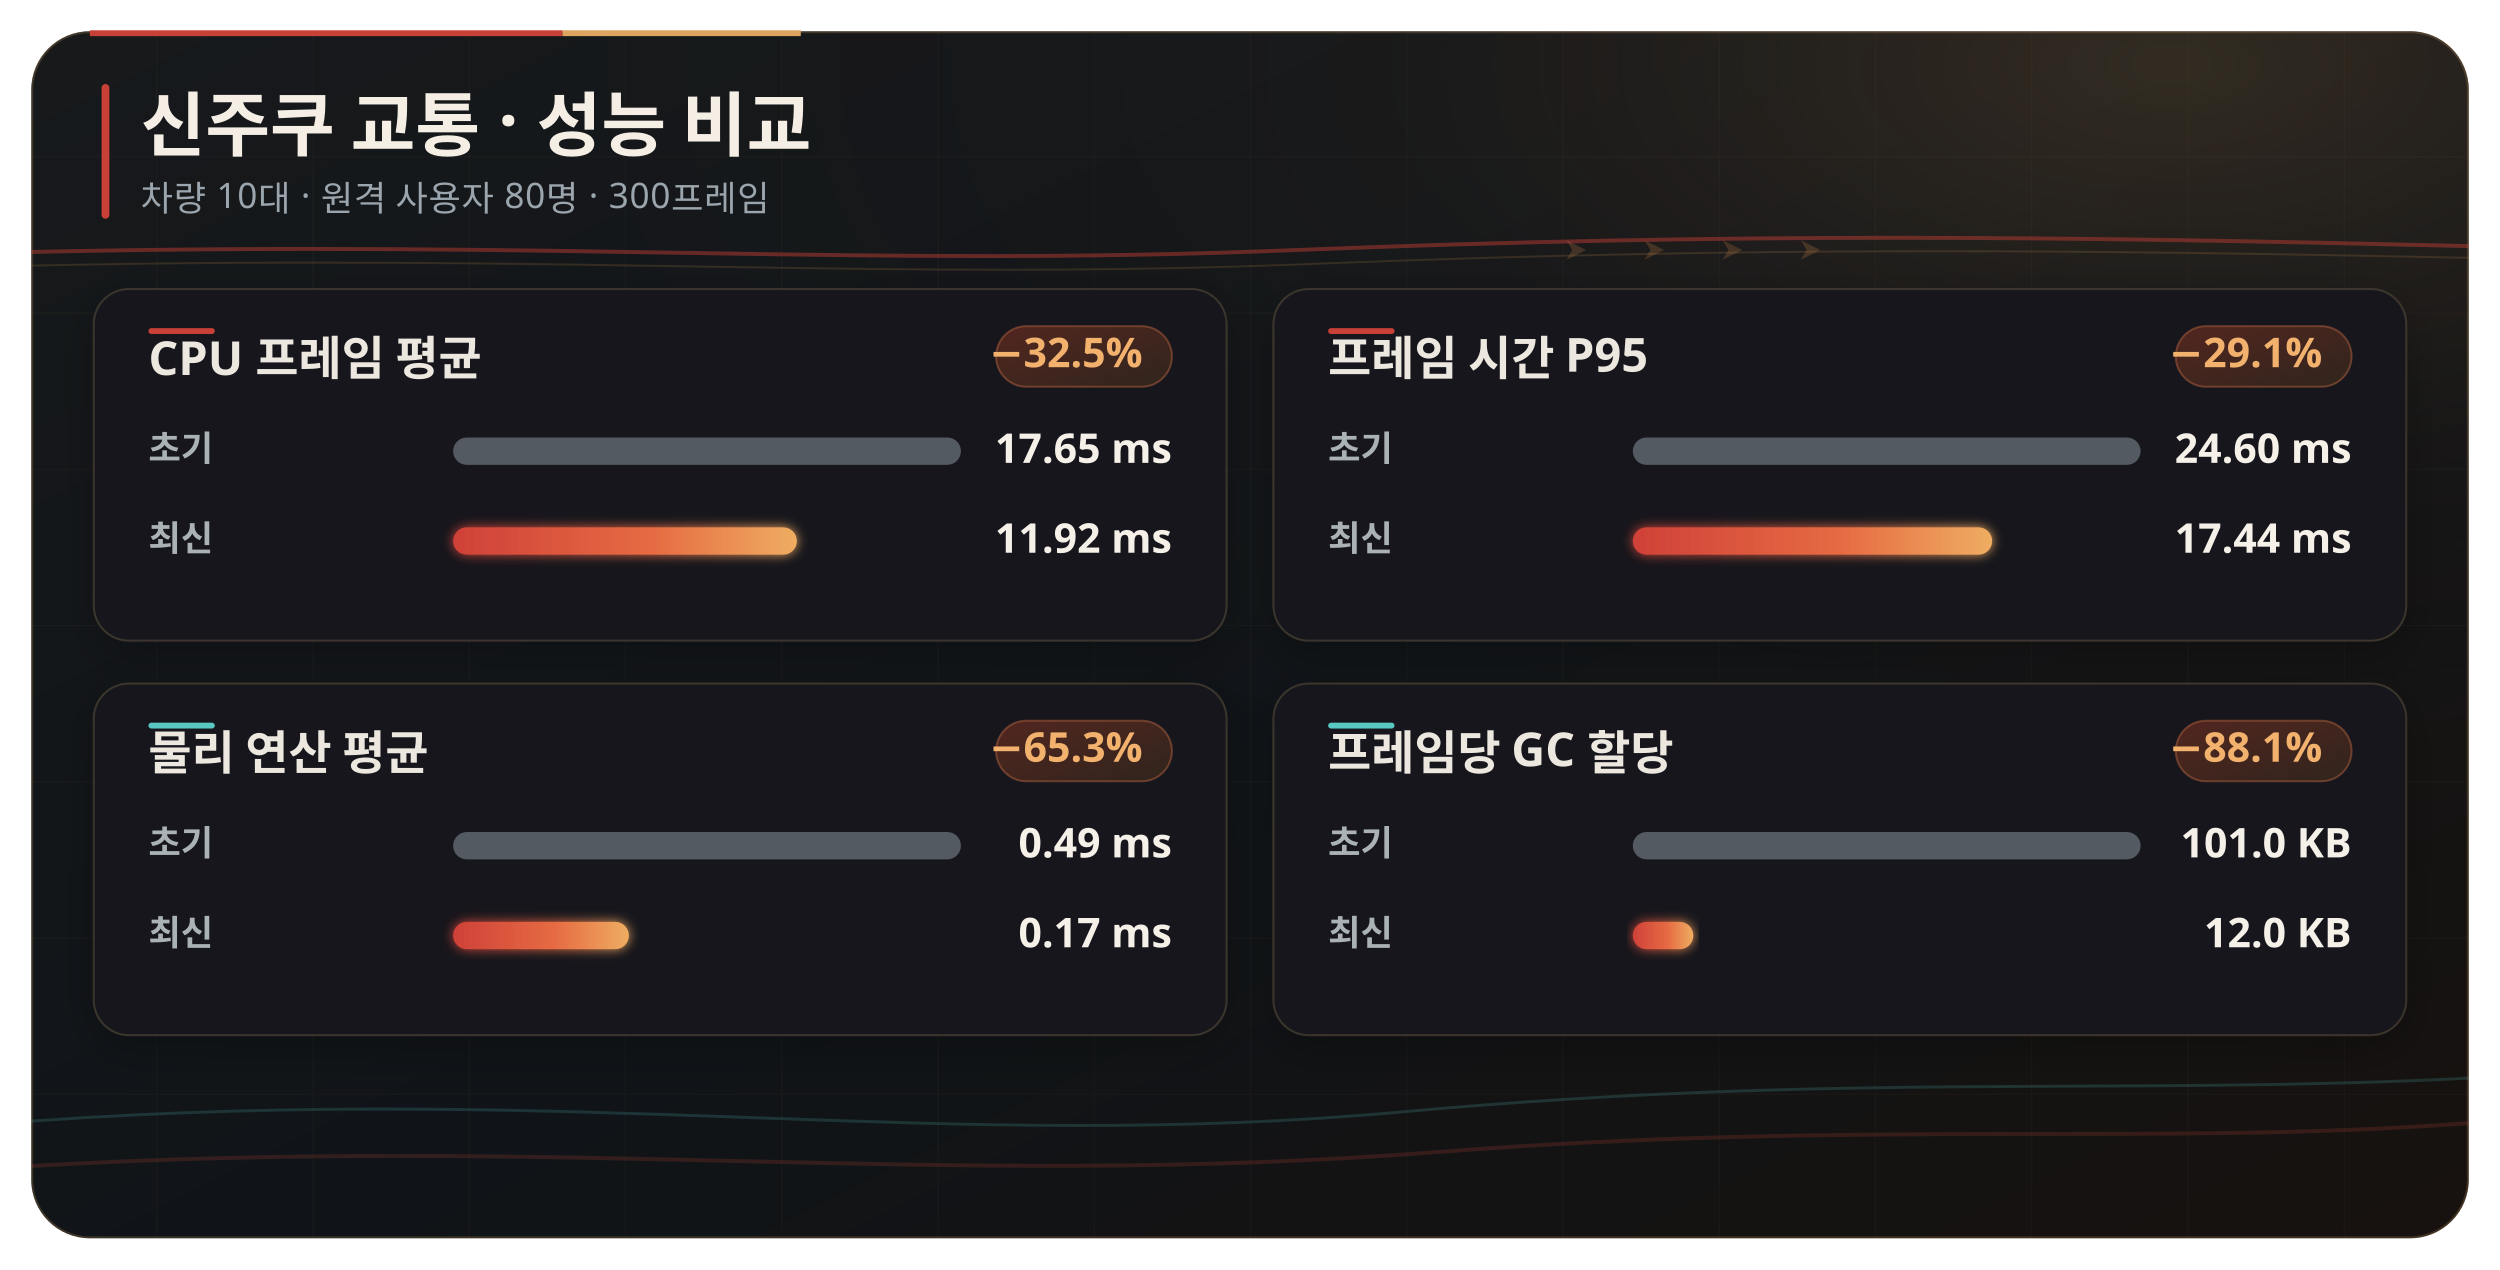
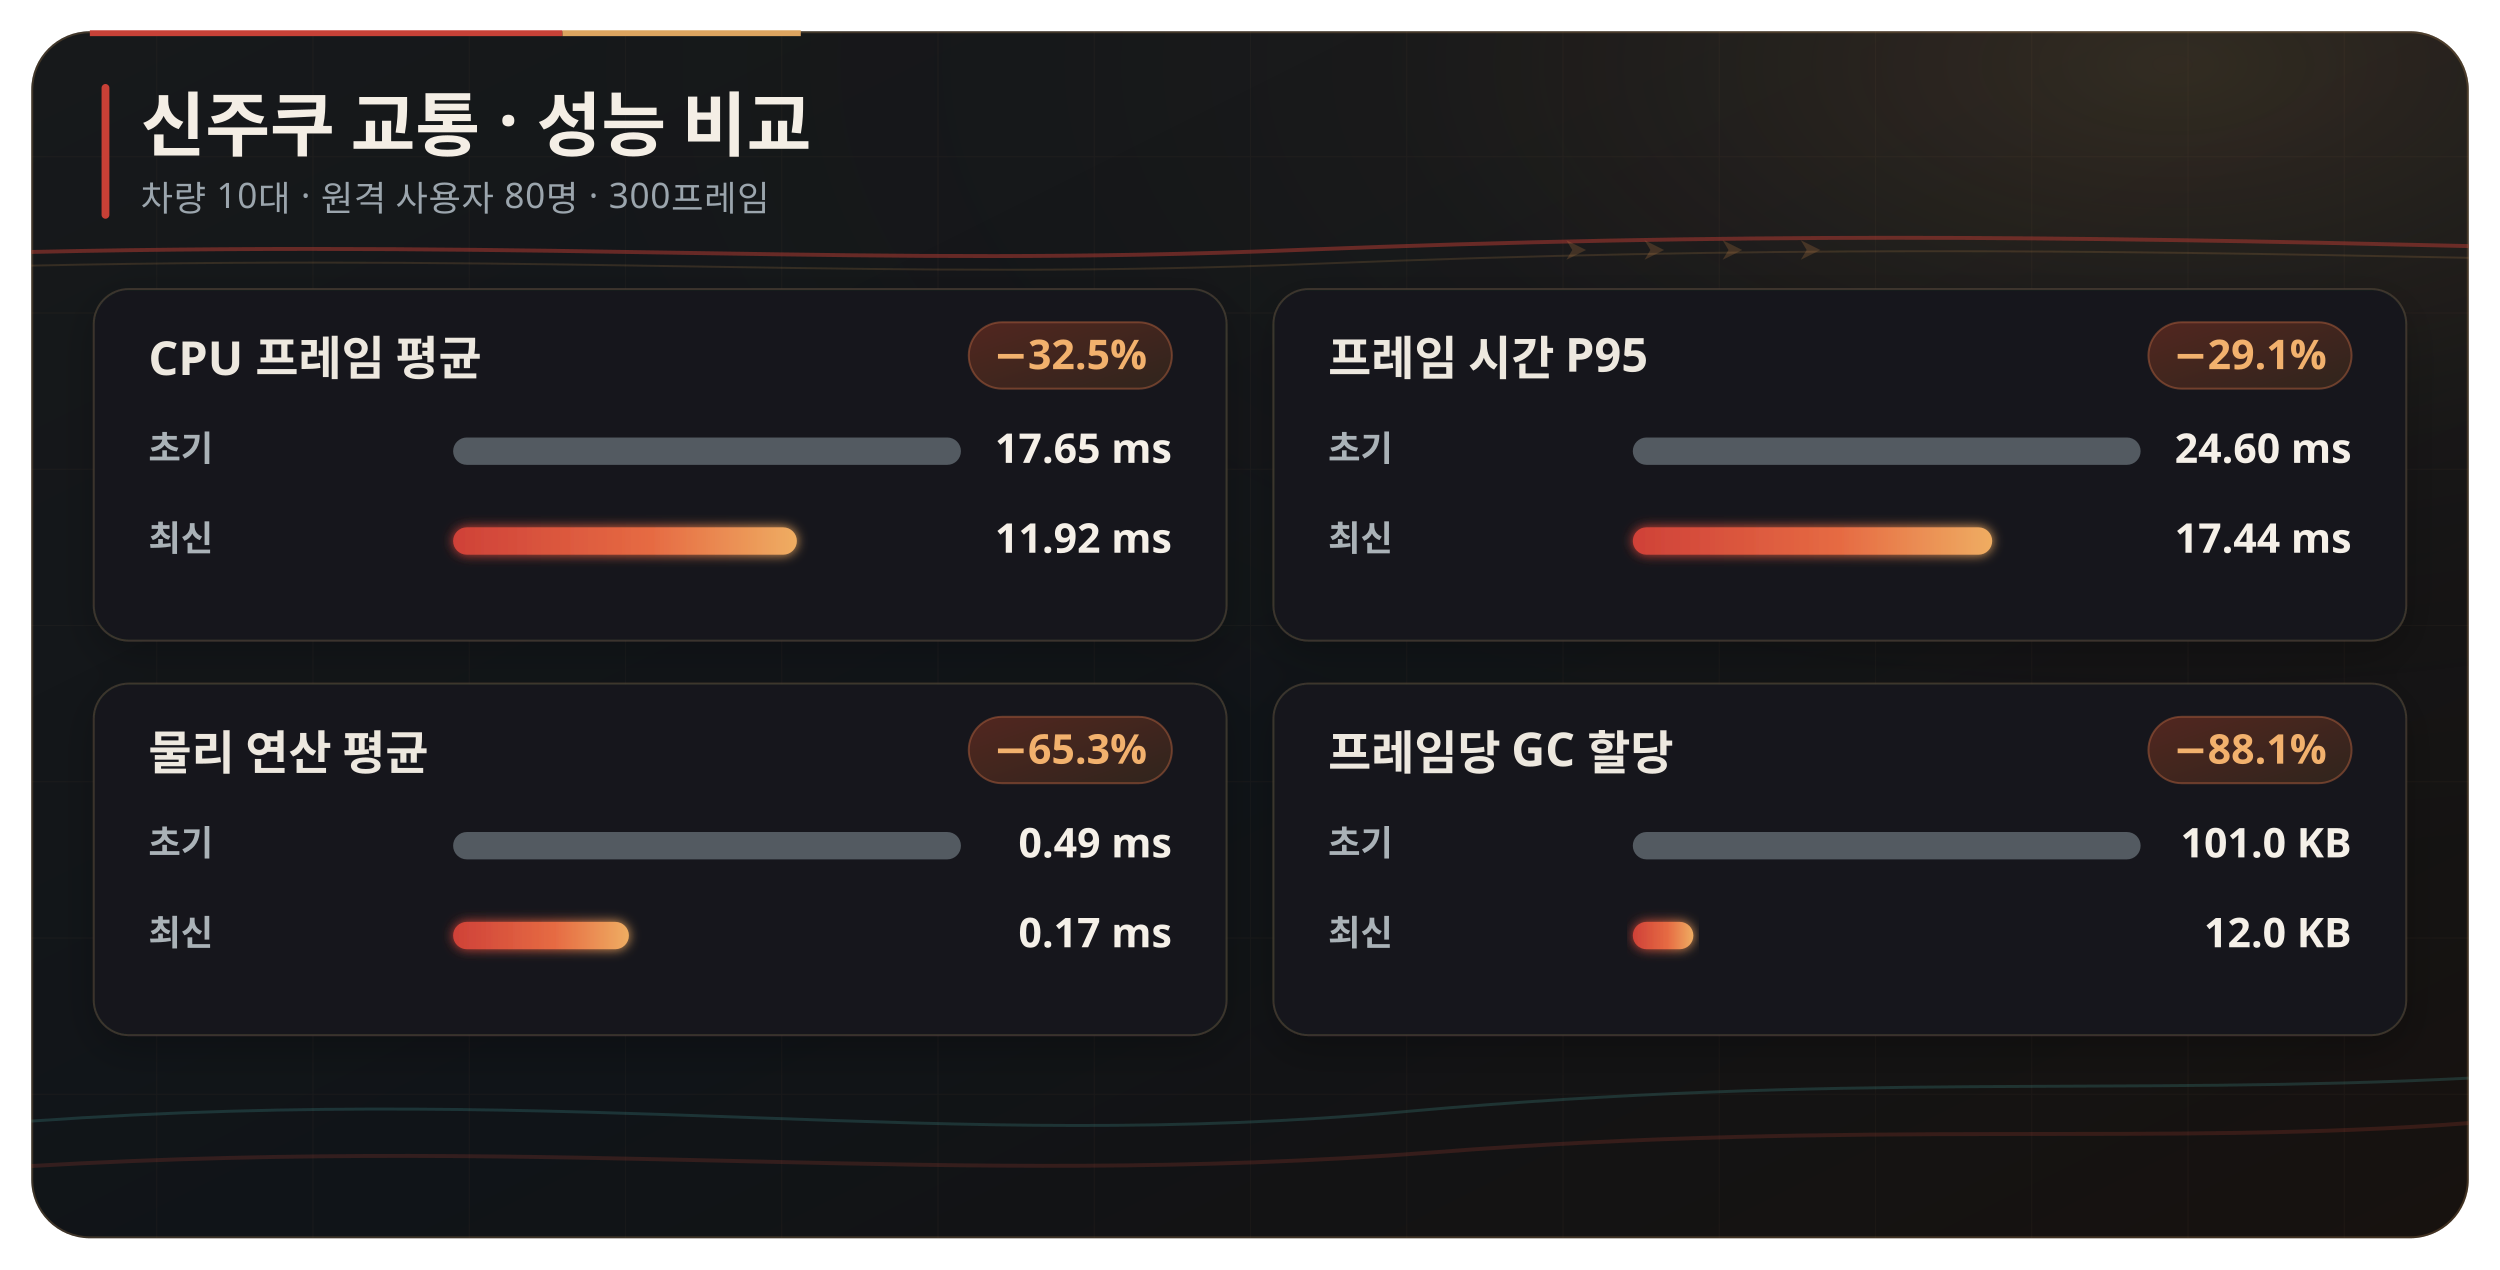
<svg xmlns="http://www.w3.org/2000/svg" width="1280" height="650" viewBox="0 0 1280 650" role="img" aria-labelledby="title desc">
  <defs>
    <linearGradient id="panelBackground" x1="0" y1="0" x2="1" y2="1">
      <stop offset="0" stop-color="#17191b" />
      <stop offset="0.55" stop-color="#101418" />
      <stop offset="1" stop-color="#17120f" />
    </linearGradient>
    <radialGradient id="stationLight" cx="88%" cy="3%" r="76%">
      <stop offset="0" stop-color="#d69a50" stop-opacity="0.17" />
      <stop offset="0.42" stop-color="#a46531" stop-opacity="0.045" />
      <stop offset="1" stop-color="#000000" stop-opacity="0" />
    </radialGradient>
    <linearGradient id="latestBar" x1="0" y1="0" x2="1" y2="0">
      <stop offset="0" stop-color="#cf4138" />
      <stop offset="0.58" stop-color="#e66b43" />
      <stop offset="1" stop-color="#efad62" />
    </linearGradient>
    <linearGradient id="latestChip" x1="0" y1="0" x2="1" y2="1">
      <stop offset="0" stop-color="#52261f" />
      <stop offset="1" stop-color="#30251d" />
    </linearGradient>
    <pattern id="streetGrid" width="80" height="80" patternUnits="userSpaceOnUse">
      <path d="M80 0H0V80" fill="none" stroke="#e9c08a" stroke-opacity="0.035" stroke-width="1" />
    </pattern>
    <filter id="cardShadow" x="-8%" y="-12%" width="116%" height="130%">
      <feDropShadow dx="0" dy="7" stdDeviation="10" flood-color="#000000" flood-opacity="0.24" />
    </filter>
    <filter id="barGlow" x="-8%" y="-100%" width="116%" height="300%">
      <feGaussianBlur stdDeviation="3" result="blur" />
      <feMerge>
        <feMergeNode in="blur" />
        <feMergeNode in="SourceGraphic" />
      </feMerge>
    </filter>
    <clipPath id="panelClip">
      <rect x="16" y="16" width="1248" height="618" rx="30" />
    </clipPath>
    <style>
      text { font-family: Pretendard, "Noto Sans KR", "Segoe UI", sans-serif; }
      .title { fill: #f4eee5; font-size: 36px; font-weight: 750; }
      .subtitle { fill: #9ba5ad; font-size: 18px; font-weight: 500; letter-spacing: 0.35px; }
      .card-title { fill: #ede8df; font-size: 24px; font-weight: 700; }
      .delta { fill: #f2b16d; font-size: 21px; font-weight: 750; }
      .label { fill: #aab2b7; font-size: 18px; font-weight: 650; }
      .value { fill: #f5f0e8; font-size: 21px; font-weight: 750; }
    </style>
  </defs>
  <g clip-path="url(#panelClip)">
    <rect x="16" y="16" width="1248" height="618" rx="30" fill="url(#panelBackground)" />
    <rect x="16" y="16" width="1248" height="618" rx="30" fill="url(#stationLight)" />
    <rect x="16" y="16" width="1248" height="618" rx="30" fill="url(#streetGrid)" />
    <path d="M16 129 C290 123 445 137 664 128 C890 119 1055 121 1264 126" fill="none" stroke="#a83831" stroke-opacity="0.56" stroke-width="2" />
    <path d="M16 136 C295 130 456 144 675 135 C902 126 1068 128 1264 132" fill="none" stroke="#df9d53" stroke-opacity="0.16" />
    <path d="M16 574 C300 554 483 591 721 569 C943 549 1088 561 1264 552" fill="none" stroke="#54c9c2" stroke-opacity="0.18" stroke-width="1.5" />
    <path d="M16 597 C292 581 484 609 734 590 C951 573 1110 587 1264 575" fill="none" stroke="#b34236" stroke-opacity="0.22" stroke-width="2" />
    <g fill="#d08a48" opacity="0.22">
      <path d="M802 123 l10 5 -10 5 3-5z" />
      <path d="M842 123 l10 5 -10 5 3-5z" />
      <path d="M882 123 l10 5 -10 5 3-5z" />
      <path d="M922 123 l10 5 -10 5 3-5z" />
    </g>
  </g>
  <rect x="16.5" y="16.5" width="1247" height="617" rx="29.5" fill="none" stroke="#b98a55" stroke-opacity="0.26" />
  <path d="M46 17 H288" stroke="#c74137" stroke-width="3" />
  <path d="M288 17 H410" stroke="#dca45f" stroke-width="3" />
  <rect x="52" y="43" width="4" height="69" rx="2" fill="#c84036" />
  <text x="72" y="77" class="title">신주쿠 교통 · 성능 비교</text>
  <text x="72" y="108" class="subtitle">차량 10대 · 원격 사용자 80명 · 300프레임</text>
  <g filter="url(#cardShadow)">
    <rect x="48" y="148" width="580" height="180" rx="18" fill="#14191d" fill-opacity="0.96" stroke="#554739" stroke-opacity="0.62" />
    <rect x="652" y="148" width="580" height="180" rx="18" fill="#14191d" fill-opacity="0.96" stroke="#554739" stroke-opacity="0.62" />
    <rect x="48" y="350" width="580" height="180" rx="18" fill="#14191d" fill-opacity="0.96" stroke="#554739" stroke-opacity="0.62" />
    <rect x="652" y="350" width="580" height="180" rx="18" fill="#14191d" fill-opacity="0.96" stroke="#554739" stroke-opacity="0.62" />
  </g>
-   <rect x="76" y="168" width="34" height="3" rx="1.5" fill="#c84036" />
  <text x="76" y="192" class="card-title">CPU 프레임 평균</text>
-   <rect x="510" y="167" width="90" height="31" rx="15.5" fill="url(#latestChip)" stroke="#a85b3b" stroke-opacity="0.55" />
-   <text x="585" y="188" text-anchor="end" class="delta">−32.5%</text>
+   <rect x="496" y="165" width="104" height="34" rx="17" fill="url(#latestChip)" stroke="#a85b3b" stroke-opacity="0.55" />
+   <text x="548" y="189" text-anchor="middle" class="delta">−32.5%</text>
  <text x="76" y="236" class="label">초기</text>
  <rect x="232" y="224" width="260" height="14" rx="7" fill="#535a61" />
  <text x="600" y="237" text-anchor="end" class="value">17.65 ms</text>
  <text x="76" y="282" class="label">최신</text>
  <rect x="232" y="270" width="176" height="14" rx="7" fill="url(#latestBar)" filter="url(#barGlow)" />
  <text x="600" y="283" text-anchor="end" class="value">11.92 ms</text>
-   <rect x="680" y="168" width="34" height="3" rx="1.5" fill="#c84036" />
  <text x="680" y="192" class="card-title">프레임 시간 P95</text>
-   <rect x="1114" y="167" width="90" height="31" rx="15.5" fill="url(#latestChip)" stroke="#a85b3b" stroke-opacity="0.55" />
-   <text x="1189" y="188" text-anchor="end" class="delta">−29.1%</text>
+   <rect x="1100" y="165" width="104" height="34" rx="17" fill="url(#latestChip)" stroke="#a85b3b" stroke-opacity="0.55" />
+   <text x="1152" y="189" text-anchor="middle" class="delta">−29.1%</text>
  <text x="680" y="236" class="label">초기</text>
  <rect x="836" y="224" width="260" height="14" rx="7" fill="#535a61" />
  <text x="1204" y="237" text-anchor="end" class="value">24.60 ms</text>
  <text x="680" y="282" class="label">최신</text>
  <rect x="836" y="270" width="184" height="14" rx="7" fill="url(#latestBar)" filter="url(#barGlow)" />
  <text x="1204" y="283" text-anchor="end" class="value">17.44 ms</text>
-   <rect x="76" y="370" width="34" height="3" rx="1.5" fill="#58c9c2" />
  <text x="76" y="394" class="card-title">물리 연산 평균</text>
-   <rect x="510" y="369" width="90" height="31" rx="15.5" fill="url(#latestChip)" stroke="#a85b3b" stroke-opacity="0.55" />
-   <text x="585" y="390" text-anchor="end" class="delta">−65.3%</text>
+   <rect x="496" y="367" width="104" height="34" rx="17" fill="url(#latestChip)" stroke="#a85b3b" stroke-opacity="0.55" />
+   <text x="548" y="391" text-anchor="middle" class="delta">−65.3%</text>
  <text x="76" y="438" class="label">초기</text>
  <rect x="232" y="426" width="260" height="14" rx="7" fill="#535a61" />
  <text x="600" y="439" text-anchor="end" class="value">0.49 ms</text>
  <text x="76" y="484" class="label">최신</text>
  <rect x="232" y="472" width="90" height="14" rx="7" fill="url(#latestBar)" filter="url(#barGlow)" />
  <text x="600" y="485" text-anchor="end" class="value">0.17 ms</text>
-   <rect x="680" y="370" width="34" height="3" rx="1.5" fill="#58c9c2" />
  <text x="680" y="394" class="card-title">프레임당 GC 할당</text>
-   <rect x="1114" y="369" width="90" height="31" rx="15.5" fill="url(#latestChip)" stroke="#a85b3b" stroke-opacity="0.55" />
-   <text x="1189" y="390" text-anchor="end" class="delta">−88.1%</text>
+   <rect x="1100" y="367" width="104" height="34" rx="17" fill="url(#latestChip)" stroke="#a85b3b" stroke-opacity="0.55" />
+   <text x="1152" y="391" text-anchor="middle" class="delta">−88.1%</text>
  <text x="680" y="438" class="label">초기</text>
  <rect x="836" y="426" width="260" height="14" rx="7" fill="#535a61" />
  <text x="1204" y="439" text-anchor="end" class="value">101.0 KB</text>
  <text x="680" y="484" class="label">최신</text>
  <rect x="836" y="472" width="31" height="14" rx="7" fill="url(#latestBar)" filter="url(#barGlow)" />
  <text x="1204" y="485" text-anchor="end" class="value">12.0 KB</text>
</svg>
